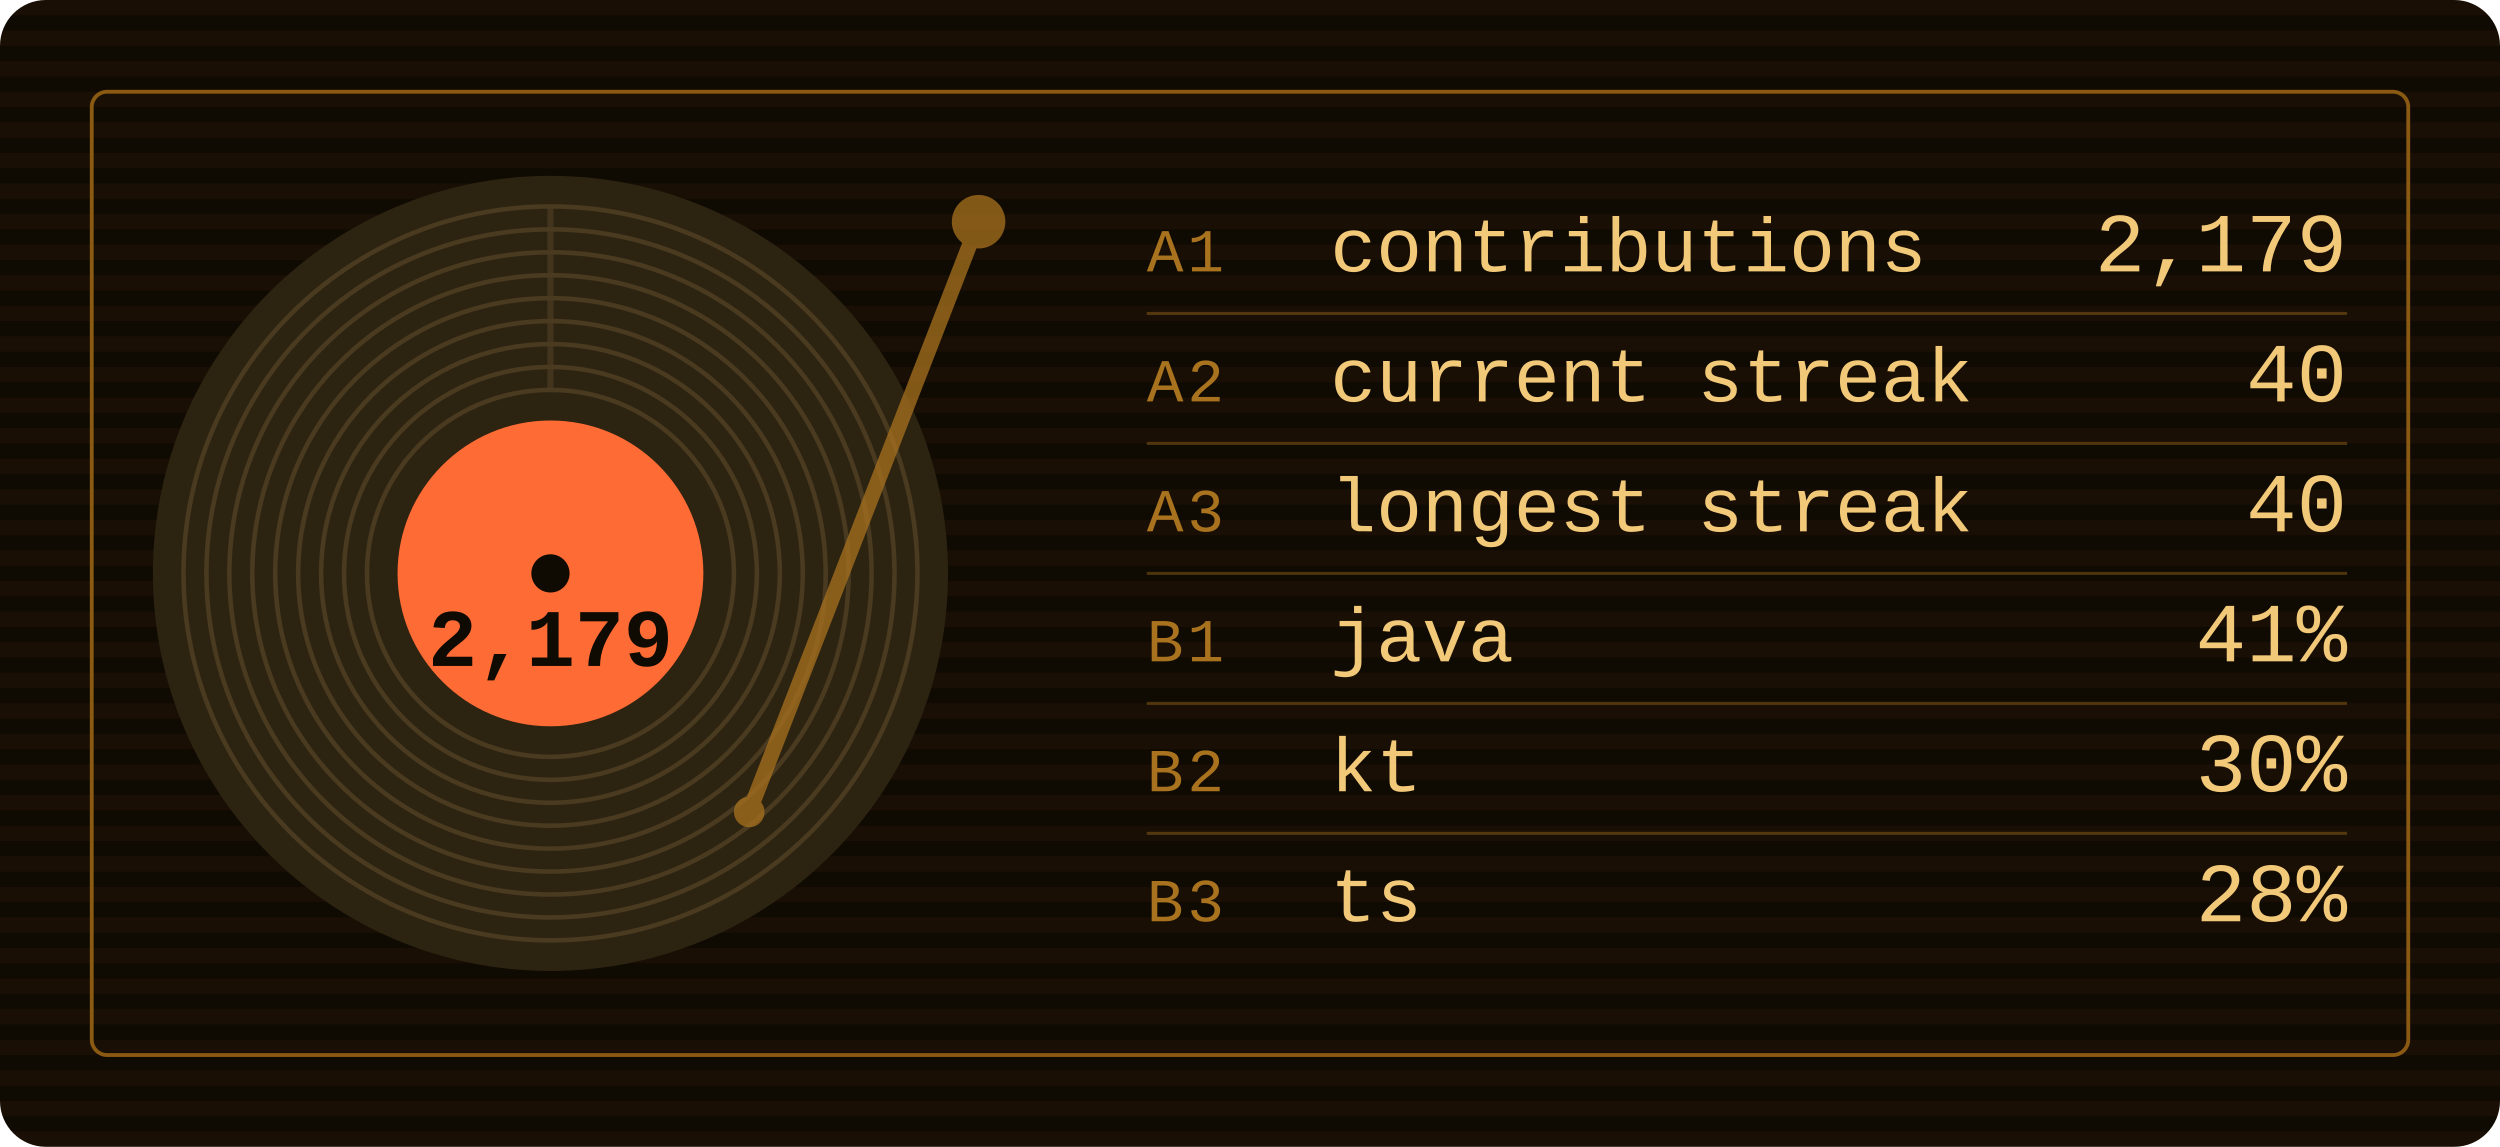
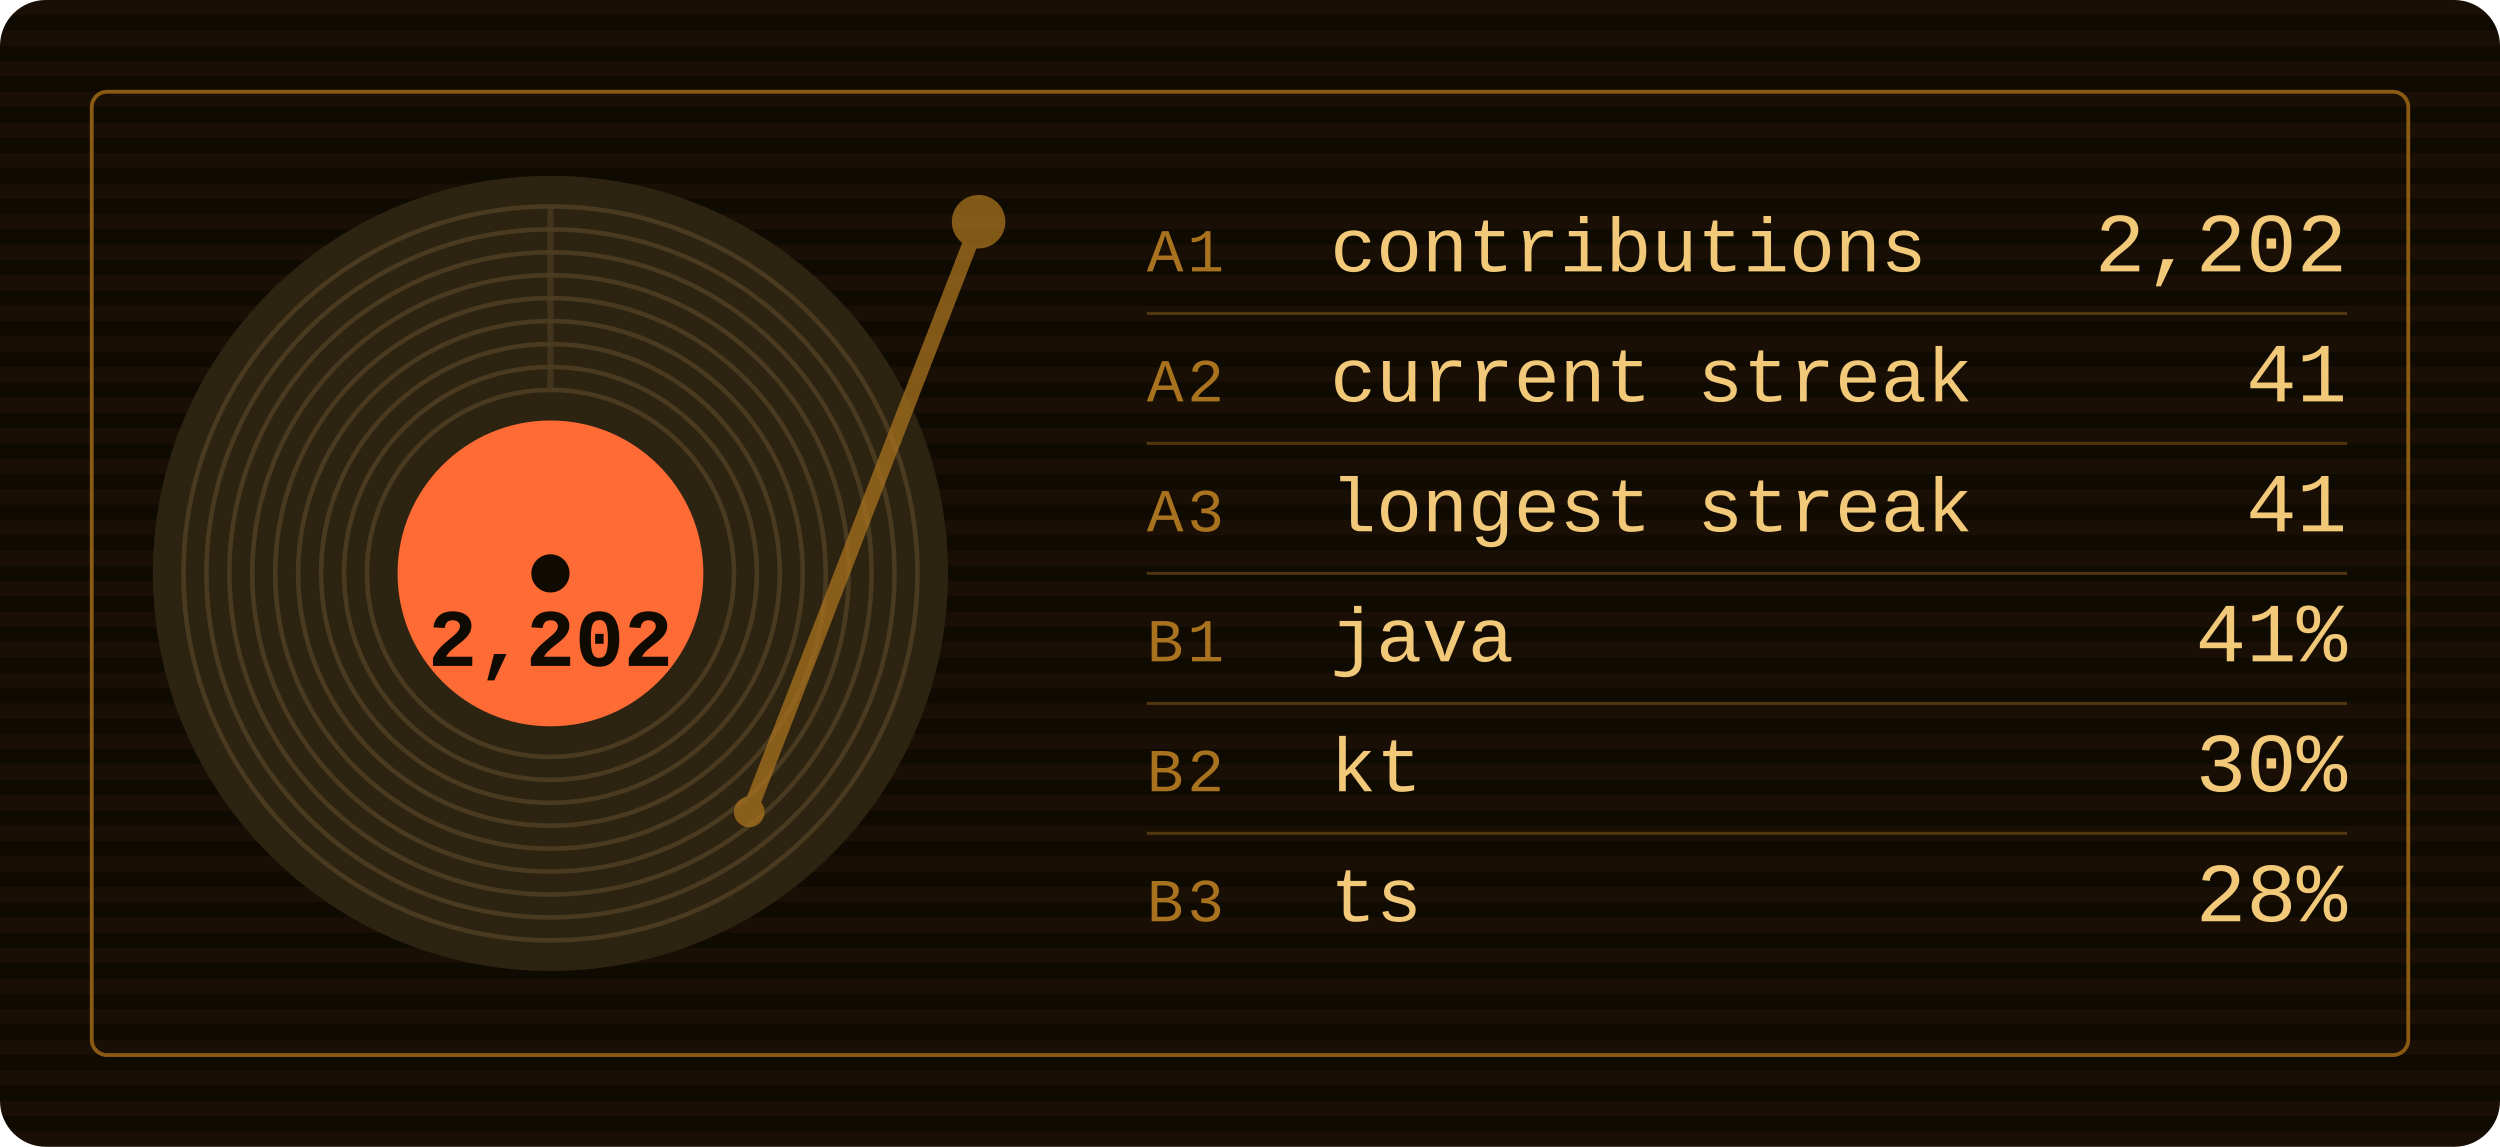
- <svg xmlns="http://www.w3.org/2000/svg" width="327" height="150" viewBox="0 0 327 150" role="img" aria-label="Martin Aguirre (rondrft): 2,179 contributions, 40 current streak, 40 longest streak" font-family="ui-monospace, SFMono-Regular, 'SF Mono', Menlo, Consolas, 'Liberation Mono', monospace">
+ <svg xmlns="http://www.w3.org/2000/svg" width="327" height="150" viewBox="0 0 327 150" role="img" aria-label="Martin Aguirre (rondrft): 2,202 contributions, 41 current streak, 41 longest streak" font-family="ui-monospace, SFMono-Regular, 'SF Mono', Menlo, Consolas, 'Liberation Mono', monospace">
  <style>@keyframes spin{to{transform:rotate(360deg)}}.spin{transform-origin:0 0;animation:spin 8s linear infinite}@media (prefers-reduced-motion:reduce){.spin{animation:none}}</style>
  <defs>
    <pattern id="scanlines" width="4" height="4" patternUnits="userSpaceOnUse">
      <rect width="4" height="2" fill="#FF6B35" opacity="0.05" />
    </pattern>
  </defs>
  <rect width="327" height="150" rx="6" fill="#0F0A02" />
  <rect width="327" height="150" rx="6" fill="url(#scanlines)" />
  <rect x="12" y="12" width="303" height="126" rx="2" fill="none" stroke="#8A5A12" stroke-width="0.5" />
  <g transform="translate(72 75)">
    <circle r="52" fill="#2d2311" />
    <g class="spin">
      <circle r="24" fill="none" stroke="#493a20" stroke-width="0.6" />
      <circle r="27" fill="none" stroke="#493a20" stroke-width="0.6" />
      <circle r="30" fill="none" stroke="#493a20" stroke-width="0.6" />
      <circle r="33" fill="none" stroke="#493a20" stroke-width="0.6" />
      <circle r="36" fill="none" stroke="#493a20" stroke-width="0.6" />
      <circle r="39" fill="none" stroke="#493a20" stroke-width="0.6" />
      <circle r="42" fill="none" stroke="#493a20" stroke-width="0.6" />
      <circle r="45" fill="none" stroke="#493a20" stroke-width="0.6" />
      <circle r="48" fill="none" stroke="#493a20" stroke-width="0.6" />
      <line x1="0" y1="-24" x2="0" y2="-48" stroke="#493a20" stroke-width="0.8" opacity="0.8" />
    </g>
    <circle r="20" fill="#FF6B35" />
    <circle r="2.5" fill="#0F0A02" />
-     <text x="0" y="12.1" font-size="10.67" text-anchor="middle" font-weight="600" fill="#0F0A02">2,179</text>
+     <text x="0" y="12.1" font-size="10.67" text-anchor="middle" font-weight="600" fill="#0F0A02">2,202</text>
  </g>
  <g stroke="#A8721E" stroke-linecap="round" opacity="0.75">
    <line x1="128" y1="29" x2="98" y2="106.2" stroke-width="2" />
    <circle cx="128" cy="29" r="3.5" fill="#A8721E" stroke="none" />
    <circle cx="98" cy="106.2" r="2" fill="#A8721E" stroke="none" />
  </g>
  <text x="150" y="35.5" font-size="8" letter-spacing="0.5" fill="#A8721E">A1</text>
  <text x="174" y="35.5" font-size="10" fill="#F2C879">contributions</text>
-   <text x="307" y="35.5" font-size="11" text-anchor="end" fill="#F2C879">2,179</text>
+   <text x="307" y="35.5" font-size="11" text-anchor="end" fill="#F2C879">2,202</text>
  <line x1="150" y1="41" x2="307" y2="41" stroke="#A8721E" stroke-width="0.4" opacity="0.4" />
  <text x="150" y="52.5" font-size="8" letter-spacing="0.5" fill="#A8721E">A2</text>
  <text x="174" y="52.5" font-size="10" fill="#F2C879">current streak</text>
-   <text x="307" y="52.5" font-size="11" text-anchor="end" fill="#F2C879">40</text>
+   <text x="307" y="52.5" font-size="11" text-anchor="end" fill="#F2C879">41</text>
  <line x1="150" y1="58" x2="307" y2="58" stroke="#A8721E" stroke-width="0.4" opacity="0.4" />
  <text x="150" y="69.5" font-size="8" letter-spacing="0.5" fill="#A8721E">A3</text>
  <text x="174" y="69.5" font-size="10" fill="#F2C879">longest streak</text>
-   <text x="307" y="69.5" font-size="11" text-anchor="end" fill="#F2C879">40</text>
+   <text x="307" y="69.5" font-size="11" text-anchor="end" fill="#F2C879">41</text>
  <line x1="150" y1="75" x2="307" y2="75" stroke="#A8721E" stroke-width="0.4" opacity="0.4" />
  <text x="150" y="86.5" font-size="8" letter-spacing="0.5" fill="#A8721E">B1</text>
  <text x="174" y="86.5" font-size="10" fill="#F2C879">java</text>
  <text x="307" y="86.5" font-size="11" text-anchor="end" fill="#F2C879">41%</text>
  <line x1="150" y1="92" x2="307" y2="92" stroke="#A8721E" stroke-width="0.4" opacity="0.4" />
  <text x="150" y="103.5" font-size="8" letter-spacing="0.5" fill="#A8721E">B2</text>
  <text x="174" y="103.5" font-size="10" fill="#F2C879">kt</text>
  <text x="307" y="103.5" font-size="11" text-anchor="end" fill="#F2C879">30%</text>
  <line x1="150" y1="109" x2="307" y2="109" stroke="#A8721E" stroke-width="0.4" opacity="0.4" />
  <text x="150" y="120.5" font-size="8" letter-spacing="0.5" fill="#A8721E">B3</text>
  <text x="174" y="120.5" font-size="10" fill="#F2C879">ts</text>
  <text x="307" y="120.5" font-size="11" text-anchor="end" fill="#F2C879">28%</text>
</svg>
